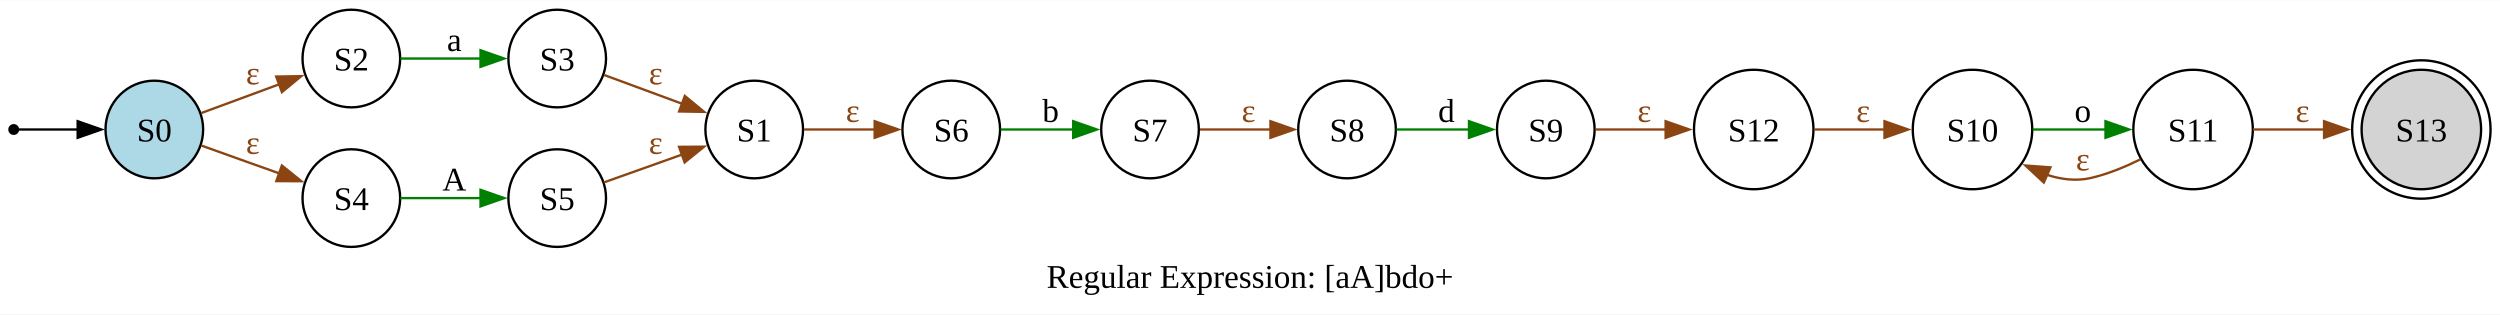
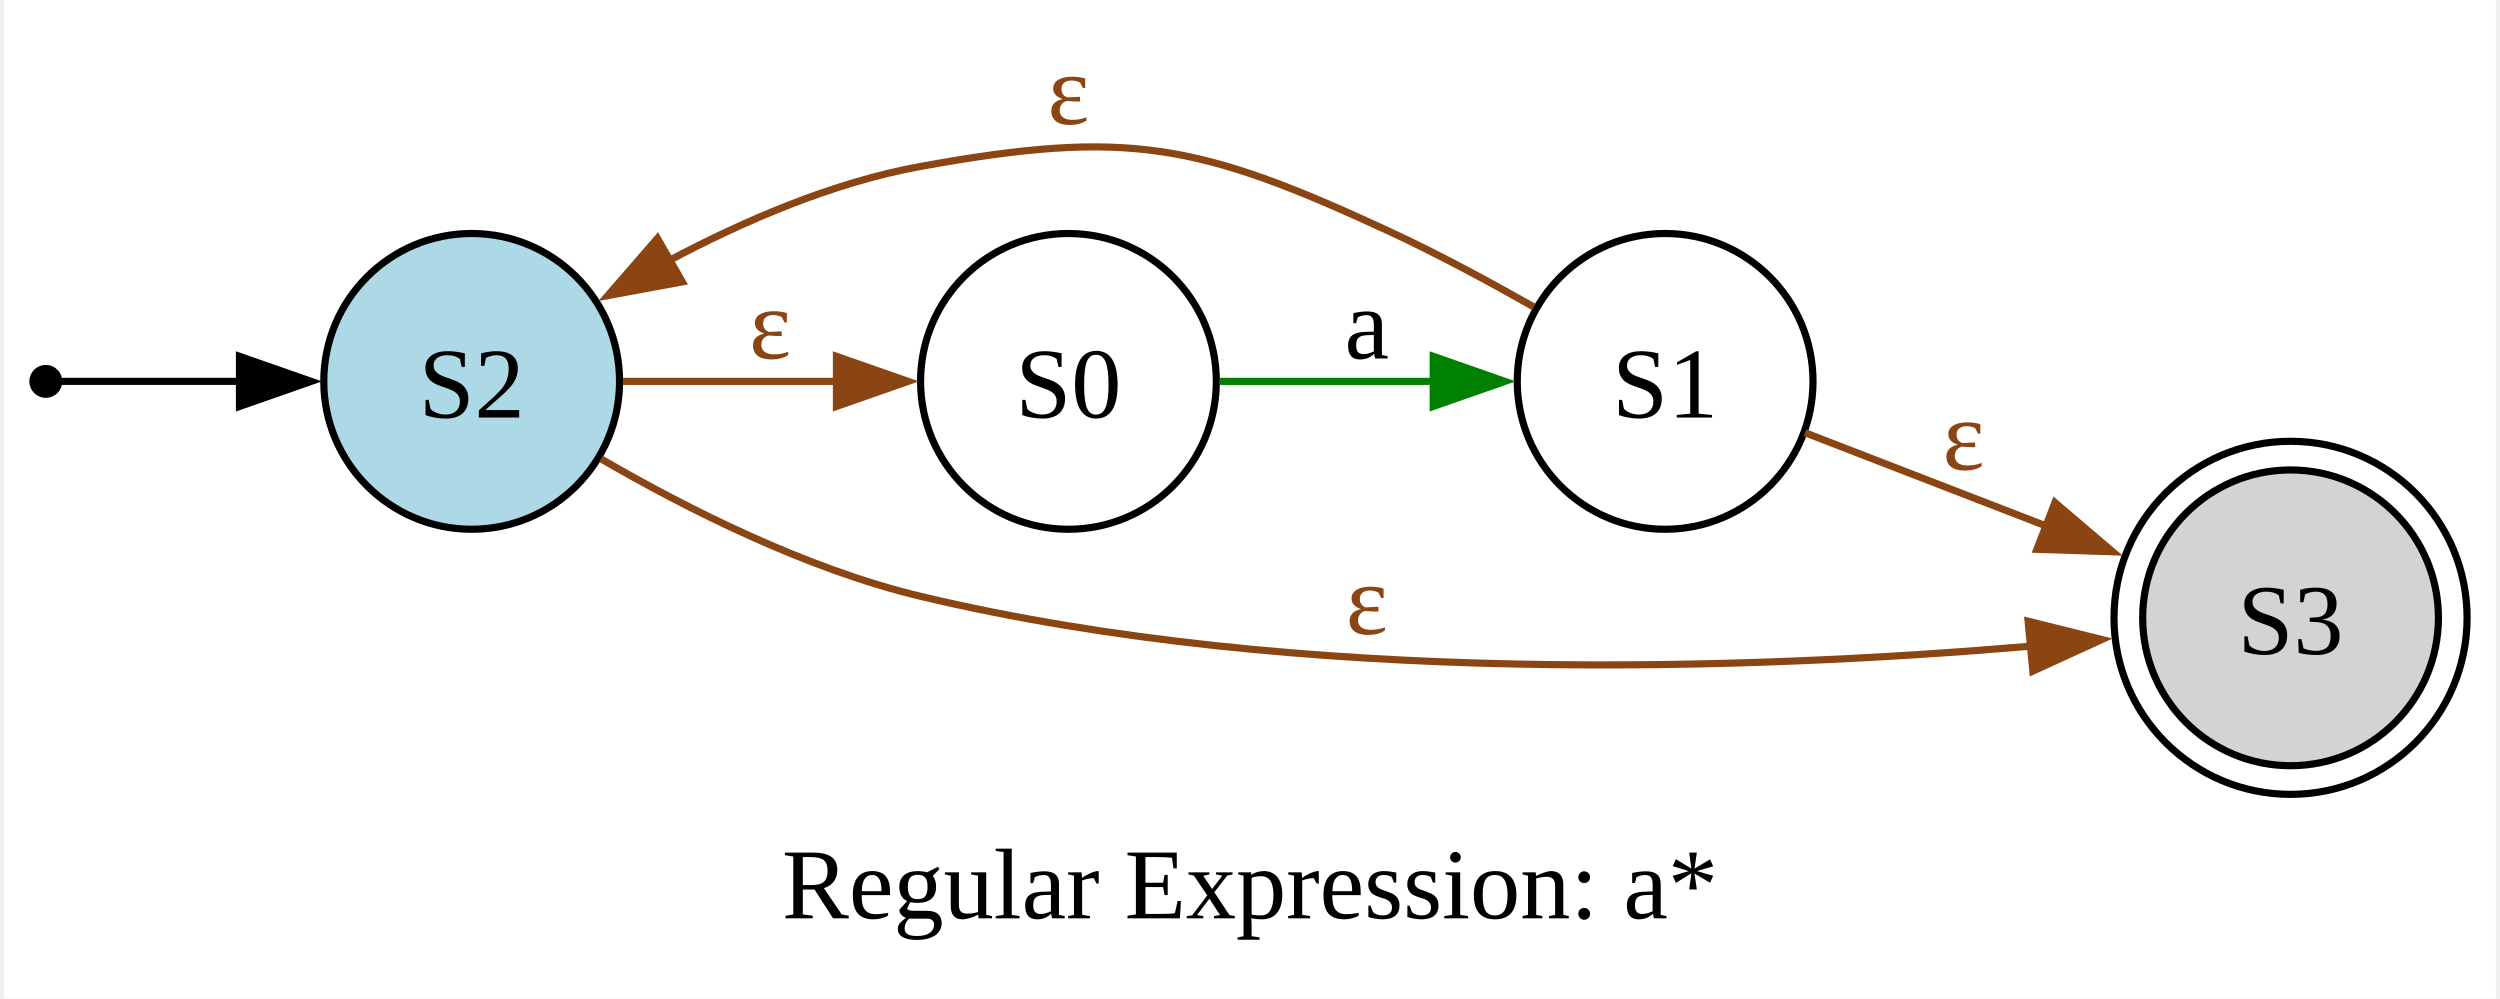
- <svg xmlns="http://www.w3.org/2000/svg" width="1057pt" height="133pt" viewBox="0.00 0.00 1056.88 132.79">
-   <g id="graph0" class="graph" transform="scale(1 1) rotate(0) translate(4 128.79)">
-     <polygon fill="white" stroke="none" points="-4,4 -4,-128.79 1052.88,-128.79 1052.88,4 -4,4" />
-     <text text-anchor="middle" x="524.44" y="-7.2" font-family="Times New Roman,serif" font-size="14.00">Regular Expression: [aA]bdo+</text>
+ <svg xmlns="http://www.w3.org/2000/svg" width="348pt" height="139pt" viewBox="0.00 0.00 347.74 139.37">
+   <g id="graph0" class="graph" transform="scale(1 1) rotate(0) translate(4 135.37)">
+     <polygon fill="white" stroke="none" points="-4,4 -4,-135.37 343.74,-135.37 343.74,4 -4,4" />
+     <text text-anchor="middle" x="169.87" y="-7.2" font-family="Times New Roman,serif" font-size="14.00">Regular Expression: a*</text>
    <g id="node1" class="node">
-       <ellipse fill="black" stroke="black" cx="1.8" cy="-74.14" rx="1.8" ry="1.8" />
+       <ellipse fill="black" stroke="black" cx="1.8" cy="-82.14" rx="1.8" ry="1.8" />
    </g>
    <g id="node2" class="node">
-       <ellipse fill="lightblue" stroke="black" cx="61.24" cy="-74.14" rx="20.64" ry="20.64" />
-       <text text-anchor="middle" x="61.24" y="-69.09" font-family="Times New Roman,serif" font-size="14.00">S0</text>
+       <ellipse fill="lightblue" stroke="black" cx="61.24" cy="-82.14" rx="20.64" ry="20.64" />
+       <text text-anchor="middle" x="61.24" y="-77.09" font-family="Times New Roman,serif" font-size="14.00">S2</text>
    </g>
    <g id="edge1" class="edge">
-       <path fill="none" stroke="black" d="M3.8,-74.14C7.06,-74.14 17.86,-74.14 29.15,-74.14" />
-       <polygon fill="black" stroke="black" points="28.83,-77.64 38.83,-74.14 28.83,-70.64 28.83,-77.64" />
+       <path fill="none" stroke="black" d="M3.8,-82.14C7.06,-82.14 17.86,-82.14 29.15,-82.14" />
+       <polygon fill="black" stroke="black" points="28.83,-85.64 38.83,-82.14 28.83,-78.64 28.83,-85.64" />
+     </g>
+     <g id="node3" class="node">
+       <ellipse fill="none" stroke="black" cx="144.53" cy="-82.14" rx="20.64" ry="20.64" />
+       <text text-anchor="middle" x="144.53" y="-77.09" font-family="Times New Roman,serif" font-size="14.00">S0</text>
+     </g>
+     <g id="edge5" class="edge">
+       <path fill="none" stroke="saddlebrown" d="M82.34,-82.14C91.39,-82.14 102.3,-82.14 112.37,-82.14" />
+       <polygon fill="saddlebrown" stroke="saddlebrown" points="112.15,-85.64 122.15,-82.14 112.15,-78.64 112.15,-85.64" />
+       <text text-anchor="middle" x="102.89" y="-85.34" font-family="Times New Roman,serif" font-size="14.00" fill="saddlebrown">ε</text>
+     </g>
+     <g id="node5" class="node">
+       <ellipse fill="lightgray" stroke="black" cx="315.1" cy="-49.14" rx="20.64" ry="20.64" />
+       <ellipse fill="none" stroke="black" cx="315.1" cy="-49.14" rx="24.64" ry="24.64" />
+       <text text-anchor="middle" x="315.1" y="-44.09" font-family="Times New Roman,serif" font-size="14.00">S3</text>
+     </g>
+     <g id="edge6" class="edge">
+       <path fill="none" stroke="saddlebrown" d="M79.28,-71.33C91.25,-64.38 107.91,-55.96 123.89,-52.14 176.76,-39.52 240.27,-41.89 278.88,-45.19" />
+       <polygon fill="saddlebrown" stroke="saddlebrown" points="278.47,-48.67 288.76,-46.11 279.13,-41.7 278.47,-48.67" />
+       <text text-anchor="middle" x="186.17" y="-46.89" font-family="Times New Roman,serif" font-size="14.00" fill="saddlebrown">ε</text>
    </g>
    <g id="node4" class="node">
-       <ellipse fill="none" stroke="black" cx="144.53" cy="-104.14" rx="20.64" ry="20.64" />
-       <text text-anchor="middle" x="144.53" y="-99.09" font-family="Times New Roman,serif" font-size="14.00">S2</text>
+       <ellipse fill="none" stroke="black" cx="227.81" cy="-82.14" rx="20.64" ry="20.64" />
+       <text text-anchor="middle" x="227.81" y="-77.09" font-family="Times New Roman,serif" font-size="14.00">S1</text>
+     </g>
+     <g id="edge2" class="edge">
+       <path fill="none" stroke="green" d="M165.62,-82.14C174.68,-82.14 185.58,-82.14 195.66,-82.14" />
+       <polygon fill="green" stroke="green" points="195.44,-85.64 205.44,-82.14 195.44,-78.64 195.44,-85.64" />
+       <text text-anchor="middle" x="186.17" y="-85.34" font-family="Times New Roman,serif" font-size="14.00">a</text>
    </g>
    <g id="edge3" class="edge">
-       <path fill="none" stroke="saddlebrown" d="M81.1,-81.1C90.94,-84.74 103.22,-89.27 114.27,-93.34" />
-       <polygon fill="saddlebrown" stroke="saddlebrown" points="112.76,-96.52 123.36,-96.7 115.19,-89.95 112.76,-96.52" />
-       <text text-anchor="middle" x="102.89" y="-93.24" font-family="Times New Roman,serif" font-size="14.00" fill="saddlebrown">ε</text>
-     </g>
-     <g id="node6" class="node">
-       <ellipse fill="none" stroke="black" cx="144.53" cy="-45.14" rx="20.64" ry="20.64" />
-       <text text-anchor="middle" x="144.53" y="-40.09" font-family="Times New Roman,serif" font-size="14.00">S4</text>
-     </g>
-     <g id="edge2" class="edge">
-       <path fill="none" stroke="saddlebrown" d="M81,-67.4C87.03,-65.24 93.74,-62.84 99.89,-60.64 104.49,-59 109.36,-57.27 114.12,-55.57" />
-       <polygon fill="saddlebrown" stroke="saddlebrown" points="115.16,-58.92 123.41,-52.27 112.81,-52.32 115.16,-58.92" />
-       <text text-anchor="middle" x="102.89" y="-63.84" font-family="Times New Roman,serif" font-size="14.00" fill="saddlebrown">ε</text>
-     </g>
-     <g id="node3" class="node">
-       <ellipse fill="none" stroke="black" cx="314.85" cy="-74.14" rx="20.64" ry="20.64" />
-       <text text-anchor="middle" x="314.85" y="-69.09" font-family="Times New Roman,serif" font-size="14.00">S1</text>
-     </g>
-     <g id="node8" class="node">
-       <ellipse fill="none" stroke="black" cx="398.14" cy="-74.14" rx="20.64" ry="20.64" />
-       <text text-anchor="middle" x="398.14" y="-69.09" font-family="Times New Roman,serif" font-size="14.00">S6</text>
+       <path fill="none" stroke="saddlebrown" d="M209.48,-92.53C203.19,-96.1 195.96,-100 189.17,-103.14 162.59,-115.45 152.71,-117.37 123.89,-112.14 111.68,-109.93 99.19,-104.54 88.67,-98.94" />
+       <polygon fill="saddlebrown" stroke="saddlebrown" points="90.64,-96.03 80.22,-94.11 87.17,-102.11 90.64,-96.03" />
+       <text text-anchor="middle" x="144.53" y="-118.07" font-family="Times New Roman,serif" font-size="14.00" fill="saddlebrown">ε</text>
    </g>
    <g id="edge4" class="edge">
-       <path fill="none" stroke="saddlebrown" d="M335.94,-74.14C345,-74.14 355.9,-74.14 365.98,-74.14" />
-       <polygon fill="saddlebrown" stroke="saddlebrown" points="365.76,-77.64 375.76,-74.14 365.76,-70.64 365.76,-77.64" />
-       <text text-anchor="middle" x="356.49" y="-77.34" font-family="Times New Roman,serif" font-size="14.00" fill="saddlebrown">ε</text>
-     </g>
-     <g id="node5" class="node">
-       <ellipse fill="none" stroke="black" cx="231.56" cy="-104.14" rx="20.64" ry="20.64" />
-       <text text-anchor="middle" x="231.56" y="-99.09" font-family="Times New Roman,serif" font-size="14.00">S3</text>
-     </g>
-     <g id="edge5" class="edge">
-       <path fill="none" stroke="green" d="M165.25,-104.14C175.37,-104.14 187.95,-104.14 199.35,-104.14" />
-       <polygon fill="green" stroke="green" points="199.14,-107.64 209.14,-104.14 199.14,-100.64 199.14,-107.64" />
-       <text text-anchor="middle" x="188.05" y="-107.34" font-family="Times New Roman,serif" font-size="14.00">a</text>
-     </g>
-     <g id="edge6" class="edge">
-       <path fill="none" stroke="saddlebrown" d="M251.42,-97.18C261.27,-93.55 273.54,-89.02 284.59,-84.94" />
-       <polygon fill="saddlebrown" stroke="saddlebrown" points="285.51,-88.33 293.68,-81.59 283.09,-81.77 285.51,-88.33" />
-       <text text-anchor="middle" x="273.21" y="-93.24" font-family="Times New Roman,serif" font-size="14.00" fill="saddlebrown">ε</text>
-     </g>
-     <g id="node7" class="node">
-       <ellipse fill="none" stroke="black" cx="231.56" cy="-45.14" rx="20.64" ry="20.64" />
-       <text text-anchor="middle" x="231.56" y="-40.09" font-family="Times New Roman,serif" font-size="14.00">S5</text>
-     </g>
-     <g id="edge7" class="edge">
-       <path fill="none" stroke="green" d="M165.25,-45.14C175.37,-45.14 187.95,-45.14 199.35,-45.14" />
-       <polygon fill="green" stroke="green" points="199.14,-48.64 209.14,-45.14 199.14,-41.64 199.14,-48.64" />
-       <text text-anchor="middle" x="188.05" y="-48.34" font-family="Times New Roman,serif" font-size="14.00">A</text>
-     </g>
-     <g id="edge8" class="edge">
-       <path fill="none" stroke="saddlebrown" d="M251.26,-51.77C258.98,-54.51 268.03,-57.72 276.21,-60.64 278.9,-61.6 281.69,-62.6 284.49,-63.6" />
-       <polygon fill="saddlebrown" stroke="saddlebrown" points="283.07,-66.81 293.67,-66.89 285.43,-60.22 283.07,-66.81" />
-       <text text-anchor="middle" x="273.21" y="-63.84" font-family="Times New Roman,serif" font-size="14.00" fill="saddlebrown">ε</text>
-     </g>
-     <g id="node9" class="node">
-       <ellipse fill="none" stroke="black" cx="482.17" cy="-74.14" rx="20.64" ry="20.64" />
-       <text text-anchor="middle" x="482.17" y="-69.09" font-family="Times New Roman,serif" font-size="14.00">S7</text>
-     </g>
-     <g id="edge9" class="edge">
-       <path fill="none" stroke="green" d="M418.99,-74.14C428.3,-74.14 439.6,-74.14 450,-74.14" />
-       <polygon fill="green" stroke="green" points="449.7,-77.64 459.7,-74.14 449.7,-70.64 449.7,-77.64" />
-       <text text-anchor="middle" x="440.15" y="-77.34" font-family="Times New Roman,serif" font-size="14.00">b</text>
-     </g>
-     <g id="node10" class="node">
-       <ellipse fill="none" stroke="black" cx="565.46" cy="-74.14" rx="20.64" ry="20.64" />
-       <text text-anchor="middle" x="565.46" y="-69.09" font-family="Times New Roman,serif" font-size="14.00">S8</text>
-     </g>
-     <g id="edge10" class="edge">
-       <path fill="none" stroke="saddlebrown" d="M503.27,-74.14C512.32,-74.14 523.22,-74.14 533.3,-74.14" />
-       <polygon fill="saddlebrown" stroke="saddlebrown" points="533.08,-77.64 543.08,-74.14 533.08,-70.64 533.08,-77.64" />
-       <text text-anchor="middle" x="523.82" y="-77.34" font-family="Times New Roman,serif" font-size="14.00" fill="saddlebrown">ε</text>
-     </g>
-     <g id="node11" class="node">
-       <ellipse fill="none" stroke="black" cx="649.49" cy="-74.14" rx="20.64" ry="20.64" />
-       <text text-anchor="middle" x="649.49" y="-69.09" font-family="Times New Roman,serif" font-size="14.00">S9</text>
-     </g>
-     <g id="edge11" class="edge">
-       <path fill="none" stroke="green" d="M586.32,-74.14C595.62,-74.14 606.92,-74.14 617.32,-74.14" />
-       <polygon fill="green" stroke="green" points="617.02,-77.64 627.02,-74.14 617.02,-70.64 617.02,-77.64" />
-       <text text-anchor="middle" x="607.48" y="-77.34" font-family="Times New Roman,serif" font-size="14.00">d</text>
-     </g>
-     <g id="node14" class="node">
-       <ellipse fill="none" stroke="black" cx="737.39" cy="-74.14" rx="25.25" ry="25.25" />
-       <text text-anchor="middle" x="737.39" y="-69.09" font-family="Times New Roman,serif" font-size="14.00">S12</text>
-     </g>
-     <g id="edge12" class="edge">
-       <path fill="none" stroke="saddlebrown" d="M670.42,-74.14C679.34,-74.14 690.16,-74.14 700.43,-74.14" />
-       <polygon fill="saddlebrown" stroke="saddlebrown" points="700.14,-77.64 710.14,-74.14 700.14,-70.64 700.14,-77.64" />
-       <text text-anchor="middle" x="691.14" y="-77.34" font-family="Times New Roman,serif" font-size="14.00" fill="saddlebrown">ε</text>
-     </g>
-     <g id="node12" class="node">
-       <ellipse fill="none" stroke="black" cx="829.88" cy="-74.14" rx="25.25" ry="25.25" />
-       <text text-anchor="middle" x="829.88" y="-69.09" font-family="Times New Roman,serif" font-size="14.00">S10</text>
-     </g>
-     <g id="node13" class="node">
-       <ellipse fill="none" stroke="black" cx="923.13" cy="-74.14" rx="25.25" ry="25.25" />
-       <text text-anchor="middle" x="923.13" y="-69.09" font-family="Times New Roman,serif" font-size="14.00">S11</text>
-     </g>
-     <g id="edge13" class="edge">
-       <path fill="none" stroke="green" d="M855.34,-74.14C864.85,-74.14 875.94,-74.14 886.32,-74.14" />
-       <polygon fill="green" stroke="green" points="886.1,-77.64 896.1,-74.14 886.1,-70.64 886.1,-77.64" />
-       <text text-anchor="middle" x="876.51" y="-77.34" font-family="Times New Roman,serif" font-size="14.00">o</text>
-     </g>
-     <g id="edge14" class="edge">
-       <path fill="none" stroke="saddlebrown" d="M900.9,-61.54C894.38,-58.31 887.03,-55.29 879.88,-53.64 873.71,-52.22 867.31,-53.04 861.26,-55.01" />
-       <polygon fill="saddlebrown" stroke="saddlebrown" points="860.03,-51.72 852.26,-58.92 862.83,-58.14 860.03,-51.72" />
-       <text text-anchor="middle" x="876.51" y="-56.84" font-family="Times New Roman,serif" font-size="14.00" fill="saddlebrown">ε</text>
-     </g>
-     <g id="node15" class="node">
-       <ellipse fill="lightgray" stroke="black" cx="1019.63" cy="-74.14" rx="25.25" ry="25.25" />
-       <ellipse fill="none" stroke="black" cx="1019.63" cy="-74.14" rx="29.25" ry="29.25" />
-       <text text-anchor="middle" x="1019.63" y="-69.09" font-family="Times New Roman,serif" font-size="14.00">S13</text>
-     </g>
-     <g id="edge15" class="edge">
-       <path fill="none" stroke="saddlebrown" d="M948.47,-74.14C957.69,-74.14 968.44,-74.14 978.72,-74.14" />
-       <polygon fill="saddlebrown" stroke="saddlebrown" points="978.5,-77.64 988.5,-74.14 978.5,-70.64 978.5,-77.64" />
-       <text text-anchor="middle" x="969.38" y="-77.34" font-family="Times New Roman,serif" font-size="14.00" fill="saddlebrown">ε</text>
-     </g>
-     <g id="edge16" class="edge">
-       <path fill="none" stroke="saddlebrown" d="M763.12,-74.14C772.29,-74.14 782.9,-74.14 792.88,-74.14" />
-       <polygon fill="saddlebrown" stroke="saddlebrown" points="792.67,-77.64 802.67,-74.14 792.67,-70.64 792.67,-77.64" />
-       <text text-anchor="middle" x="783.64" y="-77.34" font-family="Times New Roman,serif" font-size="14.00" fill="saddlebrown">ε</text>
+       <path fill="none" stroke="saddlebrown" d="M247.32,-74.98C257.2,-71.16 269.65,-66.34 281.11,-61.91" />
+       <polygon fill="saddlebrown" stroke="saddlebrown" points="282.22,-65.23 290.28,-58.36 279.69,-58.7 282.22,-65.23" />
+       <text text-anchor="middle" x="269.46" y="-69.83" font-family="Times New Roman,serif" font-size="14.00" fill="saddlebrown">ε</text>
    </g>
  </g>
</svg>
